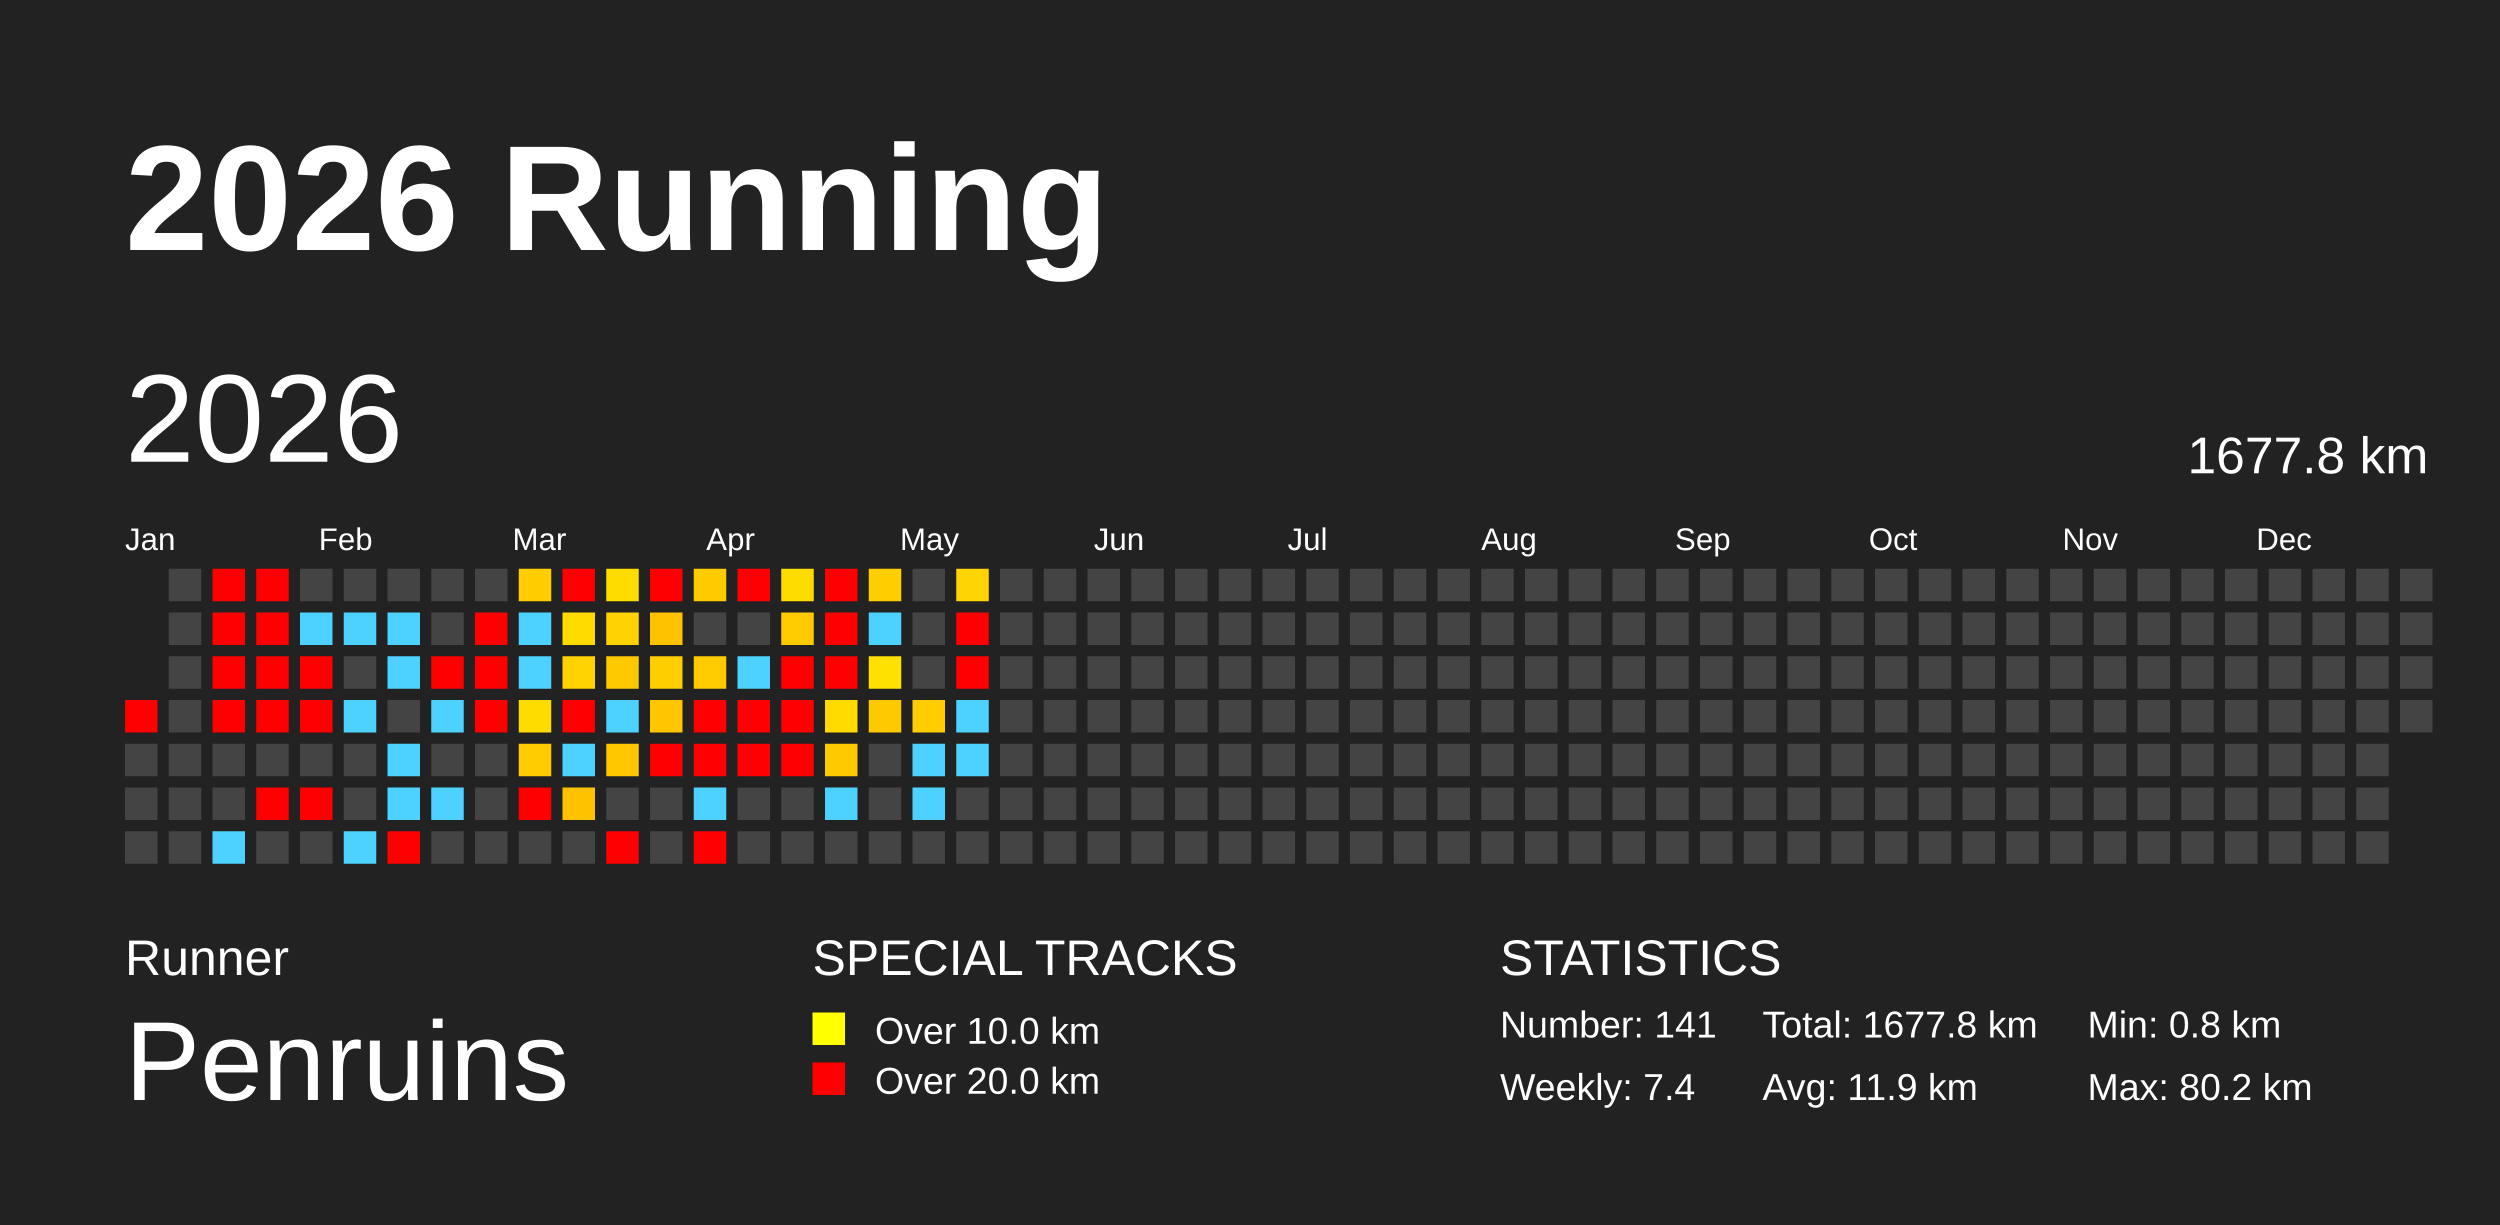
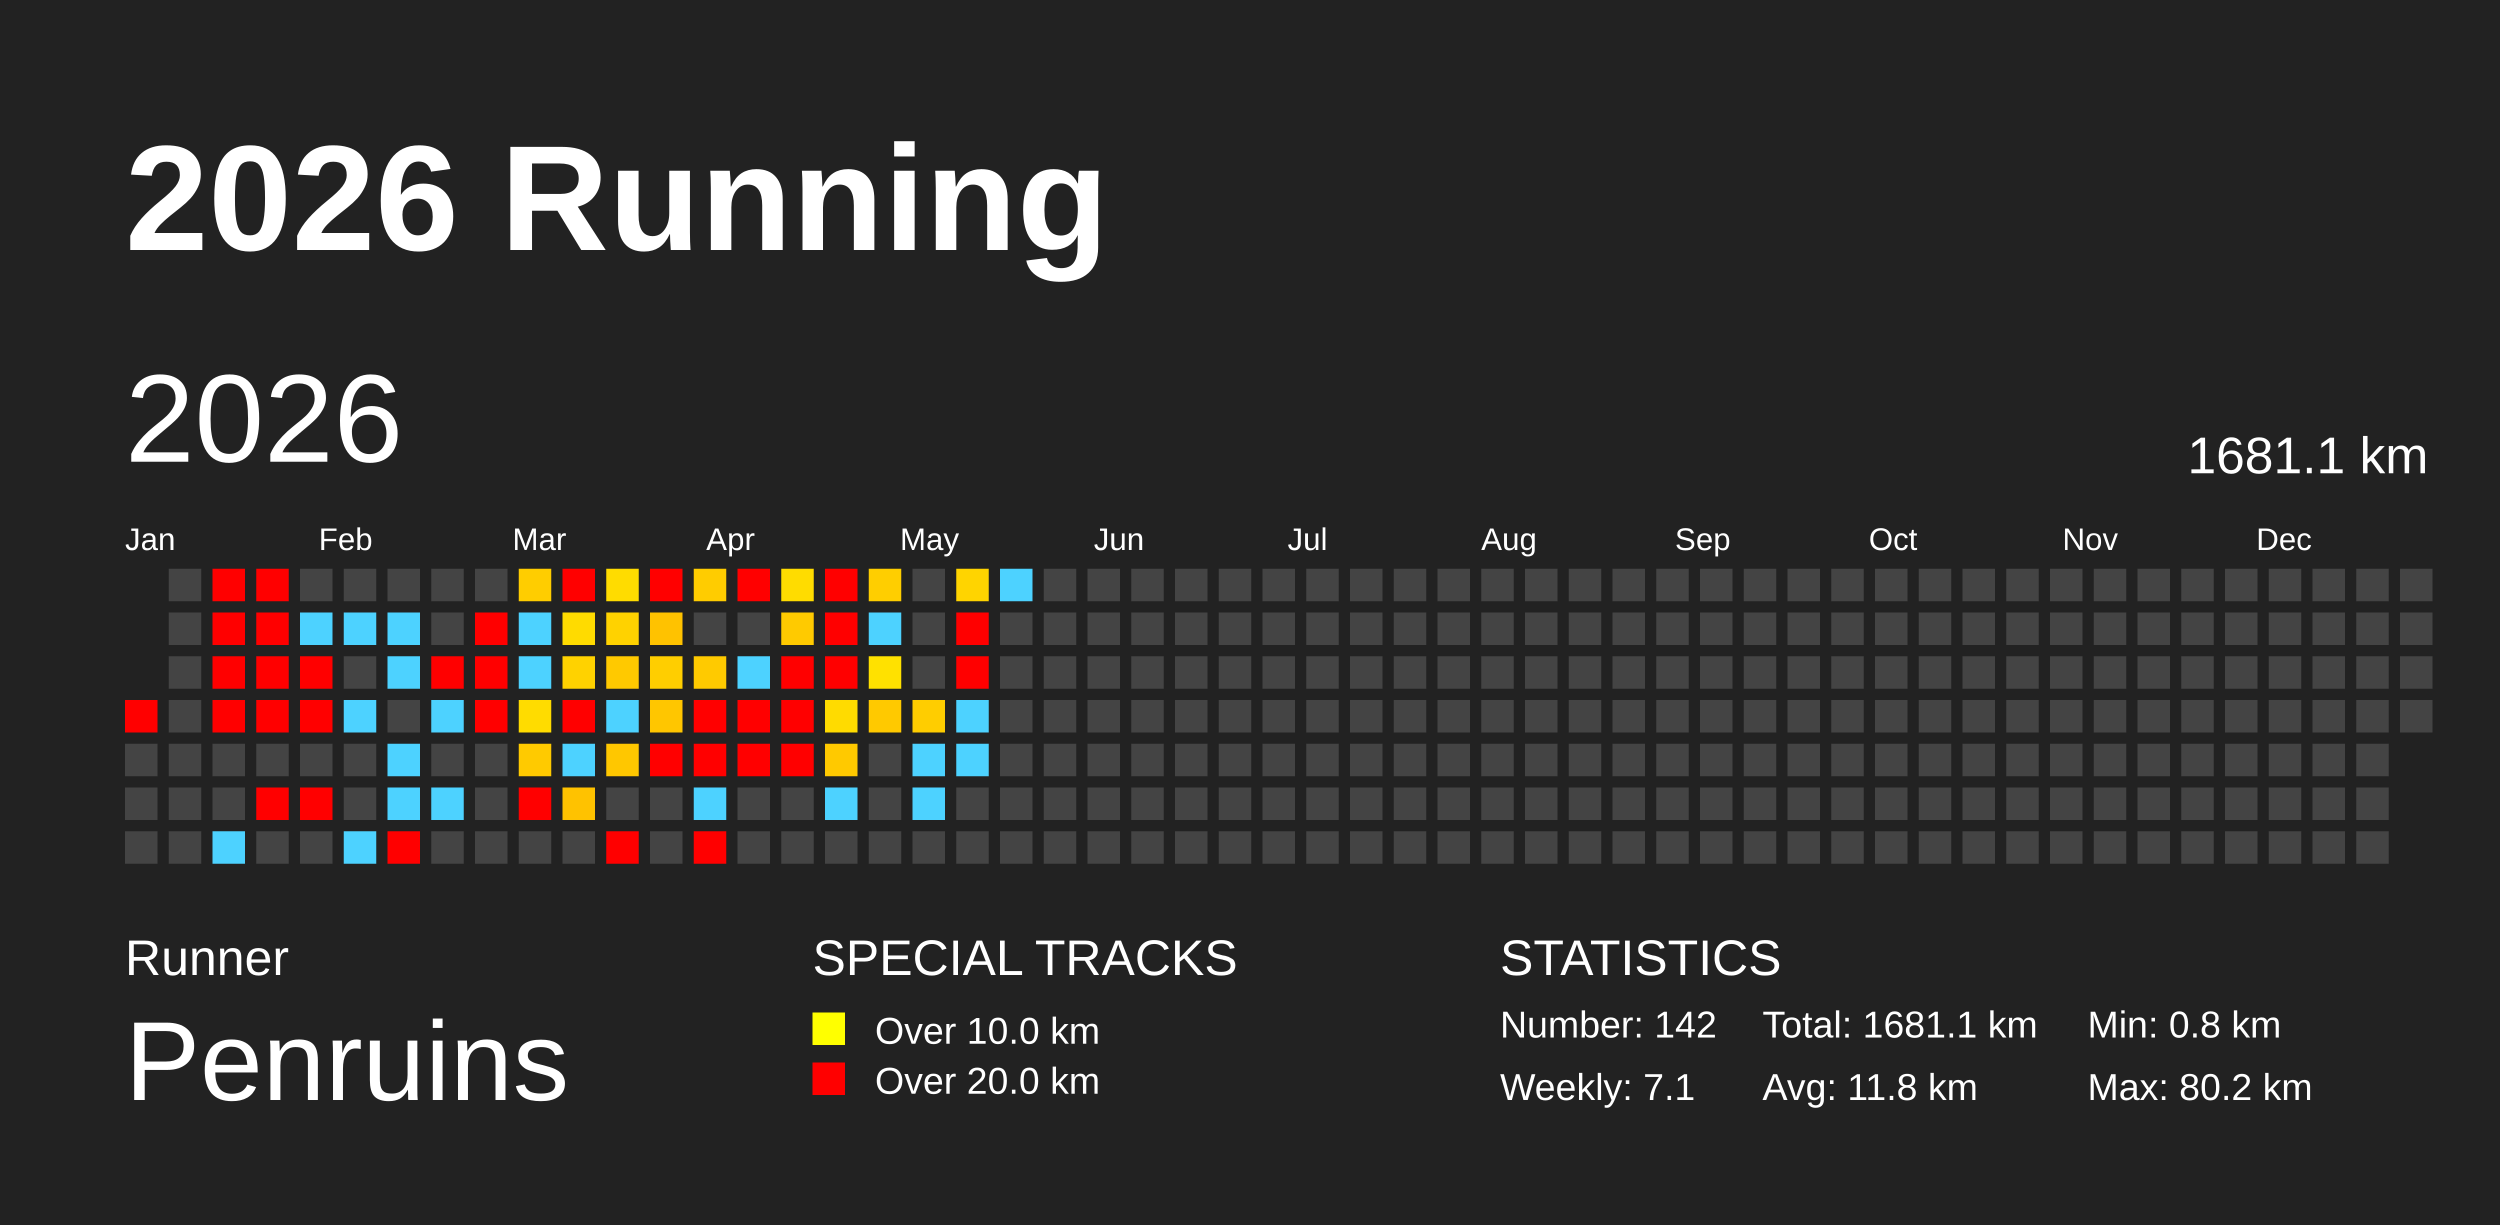
<svg xmlns="http://www.w3.org/2000/svg" baseProfile="full" height="98mm" version="1.1" viewBox="0,0,200,98" width="200mm">
  <defs />
  <rect fill="#222222" height="98" width="200" x="0" y="0" />
  <text fill="#FFFFFF" style="font-size:12px; font-family:Arial; font-weight:bold;" x="10" y="20">2026 Running</text>
  <text fill="#FFFFFF" style="font-size:4px; font-family:Arial" x="10" y="78">Runner</text>
  <text fill="#FFFFFF" style="font-size:9px; font-family:Arial" x="10" y="88">Penruins</text>
  <text fill="#FFFFFF" style="font-size:4px; font-family:Arial" x="65" y="78">SPECIAL TRACKS</text>
  <rect fill="yellow" height="2.6" width="2.6" x="65" y="81" />
  <text fill="#FFFFFF" style="font-size:3px; font-family:Arial" x="70" y="83.5">Over 10.0 km</text>
  <rect fill="red" height="2.6" width="2.6" x="65" y="85" />
  <text fill="#FFFFFF" style="font-size:3px; font-family:Arial" x="70" y="87.5">Over 20.0 km</text>
  <text fill="#FFFFFF" style="font-size:4px; font-family:Arial" x="120" y="78">STATISTICS</text>
-   <text fill="#FFFFFF" style="font-size:3px; font-family:Arial" x="120" y="83">Number: 141</text>
-   <text fill="#FFFFFF" style="font-size:3px; font-family:Arial" x="120" y="88">Weekly: 7.4</text>
-   <text fill="#FFFFFF" style="font-size:3px; font-family:Arial" x="141" y="83">Total: 1677.8 km</text>
-   <text fill="#FFFFFF" style="font-size:3px; font-family:Arial" x="141" y="88">Avg: 11.9 km</text>
+   <text fill="#FFFFFF" style="font-size:3px; font-family:Arial" x="120" y="83">Number: 142</text>
+   <text fill="#FFFFFF" style="font-size:3px; font-family:Arial" x="120" y="88">Weekly: 7.1</text>
+   <text fill="#FFFFFF" style="font-size:3px; font-family:Arial" x="141" y="83">Total: 1681.1 km</text>
+   <text fill="#FFFFFF" style="font-size:3px; font-family:Arial" x="141" y="88">Avg: 11.8 km</text>
  <text fill="#FFFFFF" style="font-size:3px; font-family:Arial" x="167" y="83">Min: 0.8 km</text>
  <text fill="#FFFFFF" style="font-size:3px; font-family:Arial" x="167" y="88">Max: 80.2 km</text>
  <text dominant-baseline="hanging" fill="#FFFFFF" style="font-size:10.0px; font-family:Arial;" x="10" y="30">2026</text>
-   <text dominant-baseline="hanging" fill="#FFFFFF" style="font-size:4.125px; font-family:Arial;" x="175" y="35">1677.8 km</text>
+   <text dominant-baseline="hanging" fill="#FFFFFF" style="font-size:4.125px; font-family:Arial;" x="175" y="35">1681.1 km</text>
  <text fill="#FFFFFF" style="font-size:2.5px; font-family:Arial" x="10.0" y="44">Jan</text>
  <text fill="#FFFFFF" style="font-size:2.5px; font-family:Arial" x="25.5" y="44">Feb</text>
  <text fill="#FFFFFF" style="font-size:2.5px; font-family:Arial" x="41.0" y="44">Mar</text>
  <text fill="#FFFFFF" style="font-size:2.5px; font-family:Arial" x="56.5" y="44">Apr</text>
  <text fill="#FFFFFF" style="font-size:2.5px; font-family:Arial" x="72.0" y="44">May</text>
  <text fill="#FFFFFF" style="font-size:2.5px; font-family:Arial" x="87.5" y="44">Jun</text>
  <text fill="#FFFFFF" style="font-size:2.5px; font-family:Arial" x="103.0" y="44">Jul</text>
  <text fill="#FFFFFF" style="font-size:2.5px; font-family:Arial" x="118.5" y="44">Aug</text>
  <text fill="#FFFFFF" style="font-size:2.5px; font-family:Arial" x="134.0" y="44">Sep</text>
  <text fill="#FFFFFF" style="font-size:2.5px; font-family:Arial" x="149.5" y="44">Oct</text>
  <text fill="#FFFFFF" style="font-size:2.5px; font-family:Arial" x="165.0" y="44">Nov</text>
  <text fill="#FFFFFF" style="font-size:2.5px; font-family:Arial" x="180.5" y="44">Dec</text>
  <rect fill="red" height="2.6" width="2.6" x="10.0" y="56.0" />
  <rect fill="#444444" height="2.6" width="2.6" x="10.0" y="59.5" />
  <rect fill="#444444" height="2.6" width="2.6" x="10.0" y="63.0" />
  <rect fill="#444444" height="2.6" width="2.6" x="10.0" y="66.5" />
  <rect fill="#444444" height="2.6" width="2.6" x="13.5" y="45.5" />
  <rect fill="#444444" height="2.6" width="2.6" x="13.5" y="49.0" />
  <rect fill="#444444" height="2.6" width="2.6" x="13.5" y="52.5" />
  <rect fill="#444444" height="2.6" width="2.6" x="13.5" y="56.0" />
  <rect fill="#444444" height="2.6" width="2.6" x="13.5" y="59.5" />
  <rect fill="#444444" height="2.6" width="2.6" x="13.5" y="63.0" />
  <rect fill="#444444" height="2.6" width="2.6" x="13.5" y="66.5" />
  <rect fill="red" height="2.6" width="2.6" x="17.0" y="45.5" />
  <rect fill="red" height="2.6" width="2.6" x="17.0" y="49.0" />
  <rect fill="red" height="2.6" width="2.6" x="17.0" y="52.5" />
  <rect fill="red" height="2.6" width="2.6" x="17.0" y="56.0" />
  <rect fill="#444444" height="2.6" width="2.6" x="17.0" y="59.5" />
  <rect fill="#444444" height="2.6" width="2.6" x="17.0" y="63.0" />
  <rect fill="#4dd2ff" height="2.6" width="2.6" x="17.0" y="66.5" />
  <rect fill="red" height="2.6" width="2.6" x="20.5" y="45.5" />
  <rect fill="red" height="2.6" width="2.6" x="20.5" y="49.0" />
  <rect fill="red" height="2.6" width="2.6" x="20.5" y="52.5" />
  <rect fill="red" height="2.6" width="2.6" x="20.5" y="56.0" />
  <rect fill="#444444" height="2.6" width="2.6" x="20.5" y="59.5" />
  <rect fill="red" height="2.6" width="2.6" x="20.5" y="63.0" />
  <rect fill="#444444" height="2.6" width="2.6" x="20.5" y="66.5" />
  <rect fill="#444444" height="2.6" width="2.6" x="24.0" y="45.5" />
  <rect fill="#4dd2ff" height="2.6" width="2.6" x="24.0" y="49.0" />
  <rect fill="red" height="2.6" width="2.6" x="24.0" y="52.5" />
  <rect fill="red" height="2.6" width="2.6" x="24.0" y="56.0" />
  <rect fill="#444444" height="2.6" width="2.6" x="24.0" y="59.5" />
  <rect fill="red" height="2.6" width="2.6" x="24.0" y="63.0" />
  <rect fill="#444444" height="2.6" width="2.6" x="24.0" y="66.5" />
  <rect fill="#444444" height="2.6" width="2.6" x="27.5" y="45.5" />
  <rect fill="#4dd2ff" height="2.6" width="2.6" x="27.5" y="49.0" />
  <rect fill="#444444" height="2.6" width="2.6" x="27.5" y="52.5" />
  <rect fill="#4dd2ff" height="2.6" width="2.6" x="27.5" y="56.0" />
  <rect fill="#444444" height="2.6" width="2.6" x="27.5" y="59.5" />
  <rect fill="#444444" height="2.6" width="2.6" x="27.5" y="63.0" />
  <rect fill="#4dd2ff" height="2.6" width="2.6" x="27.5" y="66.5" />
  <rect fill="#444444" height="2.6" width="2.6" x="31.0" y="45.5" />
  <rect fill="#4dd2ff" height="2.6" width="2.6" x="31.0" y="49.0" />
  <rect fill="#4dd2ff" height="2.6" width="2.6" x="31.0" y="52.5" />
  <rect fill="#444444" height="2.6" width="2.6" x="31.0" y="56.0" />
  <rect fill="#4dd2ff" height="2.6" width="2.6" x="31.0" y="59.5" />
  <rect fill="#4dd2ff" height="2.6" width="2.6" x="31.0" y="63.0" />
  <rect fill="red" height="2.6" width="2.6" x="31.0" y="66.5" />
  <rect fill="#444444" height="2.6" width="2.6" x="34.5" y="45.5" />
  <rect fill="#444444" height="2.6" width="2.6" x="34.5" y="49.0" />
  <rect fill="red" height="2.6" width="2.6" x="34.5" y="52.5" />
  <rect fill="#4dd2ff" height="2.6" width="2.6" x="34.5" y="56.0" />
  <rect fill="#444444" height="2.6" width="2.6" x="34.5" y="59.5" />
  <rect fill="#4dd2ff" height="2.6" width="2.6" x="34.5" y="63.0" />
  <rect fill="#444444" height="2.6" width="2.6" x="34.5" y="66.5" />
  <rect fill="#444444" height="2.6" width="2.6" x="38.0" y="45.5" />
  <rect fill="red" height="2.6" width="2.6" x="38.0" y="49.0" />
  <rect fill="red" height="2.6" width="2.6" x="38.0" y="52.5" />
  <rect fill="red" height="2.6" width="2.6" x="38.0" y="56.0" />
  <rect fill="#444444" height="2.6" width="2.6" x="38.0" y="59.5" />
  <rect fill="#444444" height="2.6" width="2.6" x="38.0" y="63.0" />
  <rect fill="#444444" height="2.6" width="2.6" x="38.0" y="66.5" />
  <rect fill="#ffcd00" height="2.6" width="2.6" x="41.5" y="45.5" />
  <rect fill="#4dd2ff" height="2.6" width="2.6" x="41.5" y="49.0" />
  <rect fill="#4dd2ff" height="2.6" width="2.6" x="41.5" y="52.5" />
  <rect fill="#ffdc00" height="2.6" width="2.6" x="41.5" y="56.0" />
  <rect fill="#ffca00" height="2.6" width="2.6" x="41.5" y="59.5" />
  <rect fill="red" height="2.6" width="2.6" x="41.5" y="63.0" />
  <rect fill="#444444" height="2.6" width="2.6" x="41.5" y="66.5" />
  <rect fill="red" height="2.6" width="2.6" x="45.0" y="45.5" />
  <rect fill="#ffdb00" height="2.6" width="2.6" x="45.0" y="49.0" />
  <rect fill="#ffd200" height="2.6" width="2.6" x="45.0" y="52.5" />
  <rect fill="red" height="2.6" width="2.6" x="45.0" y="56.0" />
  <rect fill="#4dd2ff" height="2.6" width="2.6" x="45.0" y="59.5" />
  <rect fill="#ffc200" height="2.6" width="2.6" x="45.0" y="63.0" />
  <rect fill="#444444" height="2.6" width="2.6" x="45.0" y="66.5" />
  <rect fill="#ffdc00" height="2.6" width="2.6" x="48.5" y="45.5" />
  <rect fill="#ffd200" height="2.6" width="2.6" x="48.5" y="49.0" />
  <rect fill="#ffc900" height="2.6" width="2.6" x="48.5" y="52.5" />
  <rect fill="#4dd2ff" height="2.6" width="2.6" x="48.5" y="56.0" />
  <rect fill="#ffc700" height="2.6" width="2.6" x="48.5" y="59.5" />
  <rect fill="#444444" height="2.6" width="2.6" x="48.5" y="63.0" />
  <rect fill="red" height="2.6" width="2.6" x="48.5" y="66.5" />
  <rect fill="red" height="2.6" width="2.6" x="52.0" y="45.5" />
  <rect fill="#ffc200" height="2.6" width="2.6" x="52.0" y="49.0" />
  <rect fill="#ffce00" height="2.6" width="2.6" x="52.0" y="52.5" />
  <rect fill="#ffc600" height="2.6" width="2.6" x="52.0" y="56.0" />
  <rect fill="red" height="2.6" width="2.6" x="52.0" y="59.5" />
  <rect fill="#444444" height="2.6" width="2.6" x="52.0" y="63.0" />
  <rect fill="#444444" height="2.6" width="2.6" x="52.0" y="66.5" />
  <rect fill="#ffcc00" height="2.6" width="2.6" x="55.5" y="45.5" />
  <rect fill="#444444" height="2.6" width="2.6" x="55.5" y="49.0" />
  <rect fill="#ffca00" height="2.6" width="2.6" x="55.5" y="52.5" />
  <rect fill="red" height="2.6" width="2.6" x="55.5" y="56.0" />
  <rect fill="red" height="2.6" width="2.6" x="55.5" y="59.5" />
  <rect fill="#4dd2ff" height="2.6" width="2.6" x="55.5" y="63.0" />
  <rect fill="red" height="2.6" width="2.6" x="55.5" y="66.5" />
  <rect fill="red" height="2.6" width="2.6" x="59.0" y="45.5" />
  <rect fill="#444444" height="2.6" width="2.6" x="59.0" y="49.0" />
  <rect fill="#4dd2ff" height="2.6" width="2.6" x="59.0" y="52.5" />
  <rect fill="red" height="2.6" width="2.6" x="59.0" y="56.0" />
  <rect fill="red" height="2.6" width="2.6" x="59.0" y="59.5" />
  <rect fill="#444444" height="2.6" width="2.6" x="59.0" y="63.0" />
  <rect fill="#444444" height="2.6" width="2.6" x="59.0" y="66.5" />
  <rect fill="#ffdc00" height="2.6" width="2.6" x="62.5" y="45.5" />
  <rect fill="#ffca00" height="2.6" width="2.6" x="62.5" y="49.0" />
  <rect fill="red" height="2.6" width="2.6" x="62.5" y="52.5" />
  <rect fill="red" height="2.6" width="2.6" x="62.5" y="56.0" />
  <rect fill="red" height="2.6" width="2.6" x="62.5" y="59.5" />
  <rect fill="#444444" height="2.6" width="2.6" x="62.5" y="63.0" />
  <rect fill="#444444" height="2.6" width="2.6" x="62.5" y="66.5" />
  <rect fill="red" height="2.6" width="2.6" x="66.0" y="45.5" />
  <rect fill="red" height="2.6" width="2.6" x="66.0" y="49.0" />
  <rect fill="red" height="2.6" width="2.6" x="66.0" y="52.5" />
  <rect fill="#ffdb00" height="2.6" width="2.6" x="66.0" y="56.0" />
  <rect fill="#ffc900" height="2.6" width="2.6" x="66.0" y="59.5" />
  <rect fill="#4dd2ff" height="2.6" width="2.6" x="66.0" y="63.0" />
  <rect fill="#444444" height="2.6" width="2.6" x="66.0" y="66.5" />
  <rect fill="#ffce00" height="2.6" width="2.6" x="69.5" y="45.5" />
  <rect fill="#4dd2ff" height="2.6" width="2.6" x="69.5" y="49.0" />
  <rect fill="#ffe100" height="2.6" width="2.6" x="69.5" y="52.5" />
  <rect fill="#ffc900" height="2.6" width="2.6" x="69.5" y="56.0" />
  <rect fill="#444444" height="2.6" width="2.6" x="69.5" y="59.5" />
  <rect fill="#444444" height="2.6" width="2.6" x="69.5" y="63.0" />
  <rect fill="#444444" height="2.6" width="2.6" x="69.5" y="66.5" />
  <rect fill="#444444" height="2.6" width="2.6" x="73.0" y="45.5" />
  <rect fill="#444444" height="2.6" width="2.6" x="73.0" y="49.0" />
  <rect fill="#444444" height="2.6" width="2.6" x="73.0" y="52.5" />
  <rect fill="#ffcd00" height="2.6" width="2.6" x="73.0" y="56.0" />
  <rect fill="#4dd2ff" height="2.6" width="2.6" x="73.0" y="59.5" />
  <rect fill="#4dd2ff" height="2.6" width="2.6" x="73.0" y="63.0" />
  <rect fill="#444444" height="2.6" width="2.6" x="73.0" y="66.5" />
  <rect fill="#ffd400" height="2.6" width="2.6" x="76.5" y="45.5" />
  <rect fill="red" height="2.6" width="2.6" x="76.5" y="49.0" />
  <rect fill="red" height="2.6" width="2.6" x="76.5" y="52.5" />
  <rect fill="#4dd2ff" height="2.6" width="2.6" x="76.5" y="56.0" />
  <rect fill="#4dd2ff" height="2.6" width="2.6" x="76.5" y="59.5" />
  <rect fill="#444444" height="2.6" width="2.6" x="76.5" y="63.0" />
  <rect fill="#444444" height="2.6" width="2.6" x="76.5" y="66.5" />
-   <rect fill="#444444" height="2.6" width="2.6" x="80.0" y="45.5" />
+   <rect fill="#4dd2ff" height="2.6" width="2.6" x="80.0" y="45.5" />
  <rect fill="#444444" height="2.6" width="2.6" x="80.0" y="49.0" />
  <rect fill="#444444" height="2.6" width="2.6" x="80.0" y="52.5" />
  <rect fill="#444444" height="2.6" width="2.6" x="80.0" y="56.0" />
  <rect fill="#444444" height="2.6" width="2.6" x="80.0" y="59.5" />
  <rect fill="#444444" height="2.6" width="2.6" x="80.0" y="63.0" />
  <rect fill="#444444" height="2.6" width="2.6" x="80.0" y="66.5" />
  <rect fill="#444444" height="2.6" width="2.6" x="83.5" y="45.5" />
  <rect fill="#444444" height="2.6" width="2.6" x="83.5" y="49.0" />
  <rect fill="#444444" height="2.6" width="2.6" x="83.5" y="52.5" />
  <rect fill="#444444" height="2.6" width="2.6" x="83.5" y="56.0" />
  <rect fill="#444444" height="2.6" width="2.6" x="83.5" y="59.5" />
  <rect fill="#444444" height="2.6" width="2.6" x="83.5" y="63.0" />
  <rect fill="#444444" height="2.6" width="2.6" x="83.5" y="66.5" />
  <rect fill="#444444" height="2.6" width="2.6" x="87.0" y="45.5" />
  <rect fill="#444444" height="2.6" width="2.6" x="87.0" y="49.0" />
  <rect fill="#444444" height="2.6" width="2.6" x="87.0" y="52.5" />
  <rect fill="#444444" height="2.6" width="2.6" x="87.0" y="56.0" />
  <rect fill="#444444" height="2.6" width="2.6" x="87.0" y="59.5" />
  <rect fill="#444444" height="2.6" width="2.6" x="87.0" y="63.0" />
  <rect fill="#444444" height="2.6" width="2.6" x="87.0" y="66.5" />
  <rect fill="#444444" height="2.6" width="2.6" x="90.5" y="45.5" />
  <rect fill="#444444" height="2.6" width="2.6" x="90.5" y="49.0" />
  <rect fill="#444444" height="2.6" width="2.6" x="90.5" y="52.5" />
  <rect fill="#444444" height="2.6" width="2.6" x="90.5" y="56.0" />
  <rect fill="#444444" height="2.6" width="2.6" x="90.5" y="59.5" />
  <rect fill="#444444" height="2.6" width="2.6" x="90.5" y="63.0" />
  <rect fill="#444444" height="2.6" width="2.6" x="90.5" y="66.5" />
  <rect fill="#444444" height="2.6" width="2.6" x="94.0" y="45.5" />
  <rect fill="#444444" height="2.6" width="2.6" x="94.0" y="49.0" />
  <rect fill="#444444" height="2.6" width="2.6" x="94.0" y="52.5" />
  <rect fill="#444444" height="2.6" width="2.6" x="94.0" y="56.0" />
  <rect fill="#444444" height="2.6" width="2.6" x="94.0" y="59.5" />
  <rect fill="#444444" height="2.6" width="2.6" x="94.0" y="63.0" />
  <rect fill="#444444" height="2.6" width="2.6" x="94.0" y="66.5" />
  <rect fill="#444444" height="2.6" width="2.6" x="97.5" y="45.5" />
  <rect fill="#444444" height="2.6" width="2.6" x="97.5" y="49.0" />
  <rect fill="#444444" height="2.6" width="2.6" x="97.5" y="52.5" />
  <rect fill="#444444" height="2.6" width="2.6" x="97.5" y="56.0" />
  <rect fill="#444444" height="2.6" width="2.6" x="97.5" y="59.5" />
  <rect fill="#444444" height="2.6" width="2.6" x="97.5" y="63.0" />
  <rect fill="#444444" height="2.6" width="2.6" x="97.5" y="66.5" />
  <rect fill="#444444" height="2.6" width="2.6" x="101.0" y="45.5" />
  <rect fill="#444444" height="2.6" width="2.6" x="101.0" y="49.0" />
  <rect fill="#444444" height="2.6" width="2.6" x="101.0" y="52.5" />
  <rect fill="#444444" height="2.6" width="2.6" x="101.0" y="56.0" />
  <rect fill="#444444" height="2.6" width="2.6" x="101.0" y="59.5" />
  <rect fill="#444444" height="2.6" width="2.6" x="101.0" y="63.0" />
  <rect fill="#444444" height="2.6" width="2.6" x="101.0" y="66.5" />
  <rect fill="#444444" height="2.6" width="2.6" x="104.5" y="45.5" />
  <rect fill="#444444" height="2.6" width="2.6" x="104.5" y="49.0" />
  <rect fill="#444444" height="2.6" width="2.6" x="104.5" y="52.5" />
  <rect fill="#444444" height="2.6" width="2.6" x="104.5" y="56.0" />
  <rect fill="#444444" height="2.6" width="2.6" x="104.5" y="59.5" />
  <rect fill="#444444" height="2.6" width="2.6" x="104.5" y="63.0" />
  <rect fill="#444444" height="2.6" width="2.6" x="104.5" y="66.5" />
  <rect fill="#444444" height="2.6" width="2.6" x="108.0" y="45.5" />
  <rect fill="#444444" height="2.6" width="2.6" x="108.0" y="49.0" />
  <rect fill="#444444" height="2.6" width="2.6" x="108.0" y="52.5" />
  <rect fill="#444444" height="2.6" width="2.6" x="108.0" y="56.0" />
  <rect fill="#444444" height="2.6" width="2.6" x="108.0" y="59.5" />
  <rect fill="#444444" height="2.6" width="2.6" x="108.0" y="63.0" />
  <rect fill="#444444" height="2.6" width="2.6" x="108.0" y="66.5" />
  <rect fill="#444444" height="2.6" width="2.6" x="111.5" y="45.5" />
  <rect fill="#444444" height="2.6" width="2.6" x="111.5" y="49.0" />
  <rect fill="#444444" height="2.6" width="2.6" x="111.5" y="52.5" />
  <rect fill="#444444" height="2.6" width="2.6" x="111.5" y="56.0" />
  <rect fill="#444444" height="2.6" width="2.6" x="111.5" y="59.5" />
  <rect fill="#444444" height="2.6" width="2.6" x="111.5" y="63.0" />
  <rect fill="#444444" height="2.6" width="2.6" x="111.5" y="66.5" />
  <rect fill="#444444" height="2.6" width="2.6" x="115.0" y="45.5" />
  <rect fill="#444444" height="2.6" width="2.6" x="115.0" y="49.0" />
  <rect fill="#444444" height="2.6" width="2.6" x="115.0" y="52.5" />
  <rect fill="#444444" height="2.6" width="2.6" x="115.0" y="56.0" />
  <rect fill="#444444" height="2.6" width="2.6" x="115.0" y="59.5" />
  <rect fill="#444444" height="2.6" width="2.6" x="115.0" y="63.0" />
  <rect fill="#444444" height="2.6" width="2.6" x="115.0" y="66.5" />
  <rect fill="#444444" height="2.6" width="2.6" x="118.5" y="45.5" />
  <rect fill="#444444" height="2.6" width="2.6" x="118.5" y="49.0" />
  <rect fill="#444444" height="2.6" width="2.6" x="118.5" y="52.5" />
  <rect fill="#444444" height="2.6" width="2.6" x="118.5" y="56.0" />
  <rect fill="#444444" height="2.6" width="2.6" x="118.5" y="59.5" />
  <rect fill="#444444" height="2.6" width="2.6" x="118.5" y="63.0" />
  <rect fill="#444444" height="2.6" width="2.6" x="118.5" y="66.5" />
  <rect fill="#444444" height="2.6" width="2.6" x="122.0" y="45.5" />
  <rect fill="#444444" height="2.6" width="2.6" x="122.0" y="49.0" />
  <rect fill="#444444" height="2.6" width="2.6" x="122.0" y="52.5" />
  <rect fill="#444444" height="2.6" width="2.6" x="122.0" y="56.0" />
  <rect fill="#444444" height="2.6" width="2.6" x="122.0" y="59.5" />
  <rect fill="#444444" height="2.6" width="2.6" x="122.0" y="63.0" />
  <rect fill="#444444" height="2.6" width="2.6" x="122.0" y="66.5" />
  <rect fill="#444444" height="2.6" width="2.6" x="125.5" y="45.5" />
  <rect fill="#444444" height="2.6" width="2.6" x="125.5" y="49.0" />
  <rect fill="#444444" height="2.6" width="2.6" x="125.5" y="52.5" />
  <rect fill="#444444" height="2.6" width="2.6" x="125.5" y="56.0" />
  <rect fill="#444444" height="2.6" width="2.6" x="125.5" y="59.5" />
  <rect fill="#444444" height="2.6" width="2.6" x="125.5" y="63.0" />
  <rect fill="#444444" height="2.6" width="2.6" x="125.5" y="66.5" />
  <rect fill="#444444" height="2.6" width="2.6" x="129.0" y="45.5" />
  <rect fill="#444444" height="2.6" width="2.6" x="129.0" y="49.0" />
  <rect fill="#444444" height="2.6" width="2.6" x="129.0" y="52.5" />
  <rect fill="#444444" height="2.6" width="2.6" x="129.0" y="56.0" />
  <rect fill="#444444" height="2.6" width="2.6" x="129.0" y="59.5" />
  <rect fill="#444444" height="2.6" width="2.6" x="129.0" y="63.0" />
  <rect fill="#444444" height="2.6" width="2.6" x="129.0" y="66.5" />
  <rect fill="#444444" height="2.6" width="2.6" x="132.5" y="45.5" />
  <rect fill="#444444" height="2.6" width="2.6" x="132.5" y="49.0" />
  <rect fill="#444444" height="2.6" width="2.6" x="132.5" y="52.5" />
  <rect fill="#444444" height="2.6" width="2.6" x="132.5" y="56.0" />
  <rect fill="#444444" height="2.6" width="2.6" x="132.5" y="59.5" />
  <rect fill="#444444" height="2.6" width="2.6" x="132.5" y="63.0" />
  <rect fill="#444444" height="2.6" width="2.6" x="132.5" y="66.5" />
  <rect fill="#444444" height="2.6" width="2.6" x="136.0" y="45.5" />
  <rect fill="#444444" height="2.6" width="2.6" x="136.0" y="49.0" />
  <rect fill="#444444" height="2.6" width="2.6" x="136.0" y="52.5" />
  <rect fill="#444444" height="2.6" width="2.6" x="136.0" y="56.0" />
  <rect fill="#444444" height="2.6" width="2.6" x="136.0" y="59.5" />
  <rect fill="#444444" height="2.6" width="2.6" x="136.0" y="63.0" />
  <rect fill="#444444" height="2.6" width="2.6" x="136.0" y="66.5" />
  <rect fill="#444444" height="2.6" width="2.6" x="139.5" y="45.5" />
  <rect fill="#444444" height="2.6" width="2.6" x="139.5" y="49.0" />
  <rect fill="#444444" height="2.6" width="2.6" x="139.5" y="52.5" />
  <rect fill="#444444" height="2.6" width="2.6" x="139.5" y="56.0" />
  <rect fill="#444444" height="2.6" width="2.6" x="139.5" y="59.5" />
  <rect fill="#444444" height="2.6" width="2.6" x="139.5" y="63.0" />
  <rect fill="#444444" height="2.6" width="2.6" x="139.5" y="66.5" />
  <rect fill="#444444" height="2.6" width="2.6" x="143.0" y="45.5" />
  <rect fill="#444444" height="2.6" width="2.6" x="143.0" y="49.0" />
  <rect fill="#444444" height="2.6" width="2.6" x="143.0" y="52.5" />
  <rect fill="#444444" height="2.6" width="2.6" x="143.0" y="56.0" />
  <rect fill="#444444" height="2.6" width="2.6" x="143.0" y="59.5" />
  <rect fill="#444444" height="2.6" width="2.6" x="143.0" y="63.0" />
  <rect fill="#444444" height="2.6" width="2.6" x="143.0" y="66.5" />
  <rect fill="#444444" height="2.6" width="2.6" x="146.5" y="45.5" />
  <rect fill="#444444" height="2.6" width="2.6" x="146.5" y="49.0" />
  <rect fill="#444444" height="2.6" width="2.6" x="146.5" y="52.5" />
  <rect fill="#444444" height="2.6" width="2.6" x="146.5" y="56.0" />
  <rect fill="#444444" height="2.6" width="2.6" x="146.5" y="59.5" />
  <rect fill="#444444" height="2.6" width="2.6" x="146.5" y="63.0" />
  <rect fill="#444444" height="2.6" width="2.6" x="146.5" y="66.5" />
  <rect fill="#444444" height="2.6" width="2.6" x="150.0" y="45.5" />
  <rect fill="#444444" height="2.6" width="2.6" x="150.0" y="49.0" />
  <rect fill="#444444" height="2.6" width="2.6" x="150.0" y="52.5" />
  <rect fill="#444444" height="2.6" width="2.6" x="150.0" y="56.0" />
  <rect fill="#444444" height="2.6" width="2.6" x="150.0" y="59.5" />
  <rect fill="#444444" height="2.6" width="2.6" x="150.0" y="63.0" />
  <rect fill="#444444" height="2.6" width="2.6" x="150.0" y="66.5" />
  <rect fill="#444444" height="2.6" width="2.6" x="153.5" y="45.5" />
  <rect fill="#444444" height="2.6" width="2.6" x="153.5" y="49.0" />
  <rect fill="#444444" height="2.6" width="2.6" x="153.5" y="52.5" />
  <rect fill="#444444" height="2.6" width="2.6" x="153.5" y="56.0" />
  <rect fill="#444444" height="2.6" width="2.6" x="153.5" y="59.5" />
  <rect fill="#444444" height="2.6" width="2.6" x="153.5" y="63.0" />
  <rect fill="#444444" height="2.6" width="2.6" x="153.5" y="66.5" />
  <rect fill="#444444" height="2.6" width="2.6" x="157.0" y="45.5" />
  <rect fill="#444444" height="2.6" width="2.6" x="157.0" y="49.0" />
  <rect fill="#444444" height="2.6" width="2.6" x="157.0" y="52.5" />
  <rect fill="#444444" height="2.6" width="2.6" x="157.0" y="56.0" />
  <rect fill="#444444" height="2.6" width="2.6" x="157.0" y="59.5" />
  <rect fill="#444444" height="2.6" width="2.6" x="157.0" y="63.0" />
  <rect fill="#444444" height="2.6" width="2.6" x="157.0" y="66.5" />
  <rect fill="#444444" height="2.6" width="2.6" x="160.5" y="45.5" />
  <rect fill="#444444" height="2.6" width="2.6" x="160.5" y="49.0" />
  <rect fill="#444444" height="2.6" width="2.6" x="160.5" y="52.5" />
  <rect fill="#444444" height="2.6" width="2.6" x="160.5" y="56.0" />
  <rect fill="#444444" height="2.6" width="2.6" x="160.5" y="59.5" />
  <rect fill="#444444" height="2.6" width="2.6" x="160.5" y="63.0" />
  <rect fill="#444444" height="2.6" width="2.6" x="160.5" y="66.5" />
  <rect fill="#444444" height="2.6" width="2.6" x="164.0" y="45.5" />
  <rect fill="#444444" height="2.6" width="2.6" x="164.0" y="49.0" />
  <rect fill="#444444" height="2.6" width="2.6" x="164.0" y="52.5" />
  <rect fill="#444444" height="2.6" width="2.6" x="164.0" y="56.0" />
  <rect fill="#444444" height="2.6" width="2.6" x="164.0" y="59.5" />
  <rect fill="#444444" height="2.6" width="2.6" x="164.0" y="63.0" />
  <rect fill="#444444" height="2.6" width="2.6" x="164.0" y="66.5" />
  <rect fill="#444444" height="2.6" width="2.6" x="167.5" y="45.5" />
  <rect fill="#444444" height="2.6" width="2.6" x="167.5" y="49.0" />
  <rect fill="#444444" height="2.6" width="2.6" x="167.5" y="52.5" />
  <rect fill="#444444" height="2.6" width="2.6" x="167.5" y="56.0" />
  <rect fill="#444444" height="2.6" width="2.6" x="167.5" y="59.5" />
  <rect fill="#444444" height="2.6" width="2.6" x="167.5" y="63.0" />
  <rect fill="#444444" height="2.6" width="2.6" x="167.5" y="66.5" />
  <rect fill="#444444" height="2.6" width="2.6" x="171.0" y="45.5" />
  <rect fill="#444444" height="2.6" width="2.6" x="171.0" y="49.0" />
  <rect fill="#444444" height="2.6" width="2.6" x="171.0" y="52.5" />
  <rect fill="#444444" height="2.6" width="2.6" x="171.0" y="56.0" />
  <rect fill="#444444" height="2.6" width="2.6" x="171.0" y="59.5" />
  <rect fill="#444444" height="2.6" width="2.6" x="171.0" y="63.0" />
  <rect fill="#444444" height="2.6" width="2.6" x="171.0" y="66.5" />
  <rect fill="#444444" height="2.6" width="2.6" x="174.5" y="45.5" />
  <rect fill="#444444" height="2.6" width="2.6" x="174.5" y="49.0" />
  <rect fill="#444444" height="2.6" width="2.6" x="174.5" y="52.5" />
  <rect fill="#444444" height="2.6" width="2.6" x="174.5" y="56.0" />
  <rect fill="#444444" height="2.6" width="2.6" x="174.5" y="59.5" />
  <rect fill="#444444" height="2.6" width="2.6" x="174.5" y="63.0" />
  <rect fill="#444444" height="2.6" width="2.6" x="174.5" y="66.5" />
  <rect fill="#444444" height="2.6" width="2.6" x="178.0" y="45.5" />
  <rect fill="#444444" height="2.6" width="2.6" x="178.0" y="49.0" />
  <rect fill="#444444" height="2.6" width="2.6" x="178.0" y="52.5" />
  <rect fill="#444444" height="2.6" width="2.6" x="178.0" y="56.0" />
  <rect fill="#444444" height="2.6" width="2.6" x="178.0" y="59.5" />
  <rect fill="#444444" height="2.6" width="2.6" x="178.0" y="63.0" />
  <rect fill="#444444" height="2.6" width="2.6" x="178.0" y="66.5" />
  <rect fill="#444444" height="2.6" width="2.6" x="181.5" y="45.5" />
  <rect fill="#444444" height="2.6" width="2.6" x="181.5" y="49.0" />
  <rect fill="#444444" height="2.6" width="2.6" x="181.5" y="52.5" />
  <rect fill="#444444" height="2.6" width="2.6" x="181.5" y="56.0" />
  <rect fill="#444444" height="2.6" width="2.6" x="181.5" y="59.5" />
  <rect fill="#444444" height="2.6" width="2.6" x="181.5" y="63.0" />
  <rect fill="#444444" height="2.6" width="2.6" x="181.5" y="66.5" />
  <rect fill="#444444" height="2.6" width="2.6" x="185.0" y="45.5" />
  <rect fill="#444444" height="2.6" width="2.6" x="185.0" y="49.0" />
  <rect fill="#444444" height="2.6" width="2.6" x="185.0" y="52.5" />
  <rect fill="#444444" height="2.6" width="2.6" x="185.0" y="56.0" />
  <rect fill="#444444" height="2.6" width="2.6" x="185.0" y="59.5" />
  <rect fill="#444444" height="2.6" width="2.6" x="185.0" y="63.0" />
  <rect fill="#444444" height="2.6" width="2.6" x="185.0" y="66.5" />
  <rect fill="#444444" height="2.6" width="2.6" x="188.5" y="45.5" />
  <rect fill="#444444" height="2.6" width="2.6" x="188.5" y="49.0" />
  <rect fill="#444444" height="2.6" width="2.6" x="188.5" y="52.5" />
  <rect fill="#444444" height="2.6" width="2.6" x="188.5" y="56.0" />
  <rect fill="#444444" height="2.6" width="2.6" x="188.5" y="59.5" />
  <rect fill="#444444" height="2.6" width="2.6" x="188.5" y="63.0" />
  <rect fill="#444444" height="2.6" width="2.6" x="188.5" y="66.5" />
  <rect fill="#444444" height="2.6" width="2.6" x="192.0" y="45.5" />
  <rect fill="#444444" height="2.6" width="2.6" x="192.0" y="49.0" />
  <rect fill="#444444" height="2.6" width="2.6" x="192.0" y="52.5" />
  <rect fill="#444444" height="2.6" width="2.6" x="192.0" y="56.0" />
</svg>
